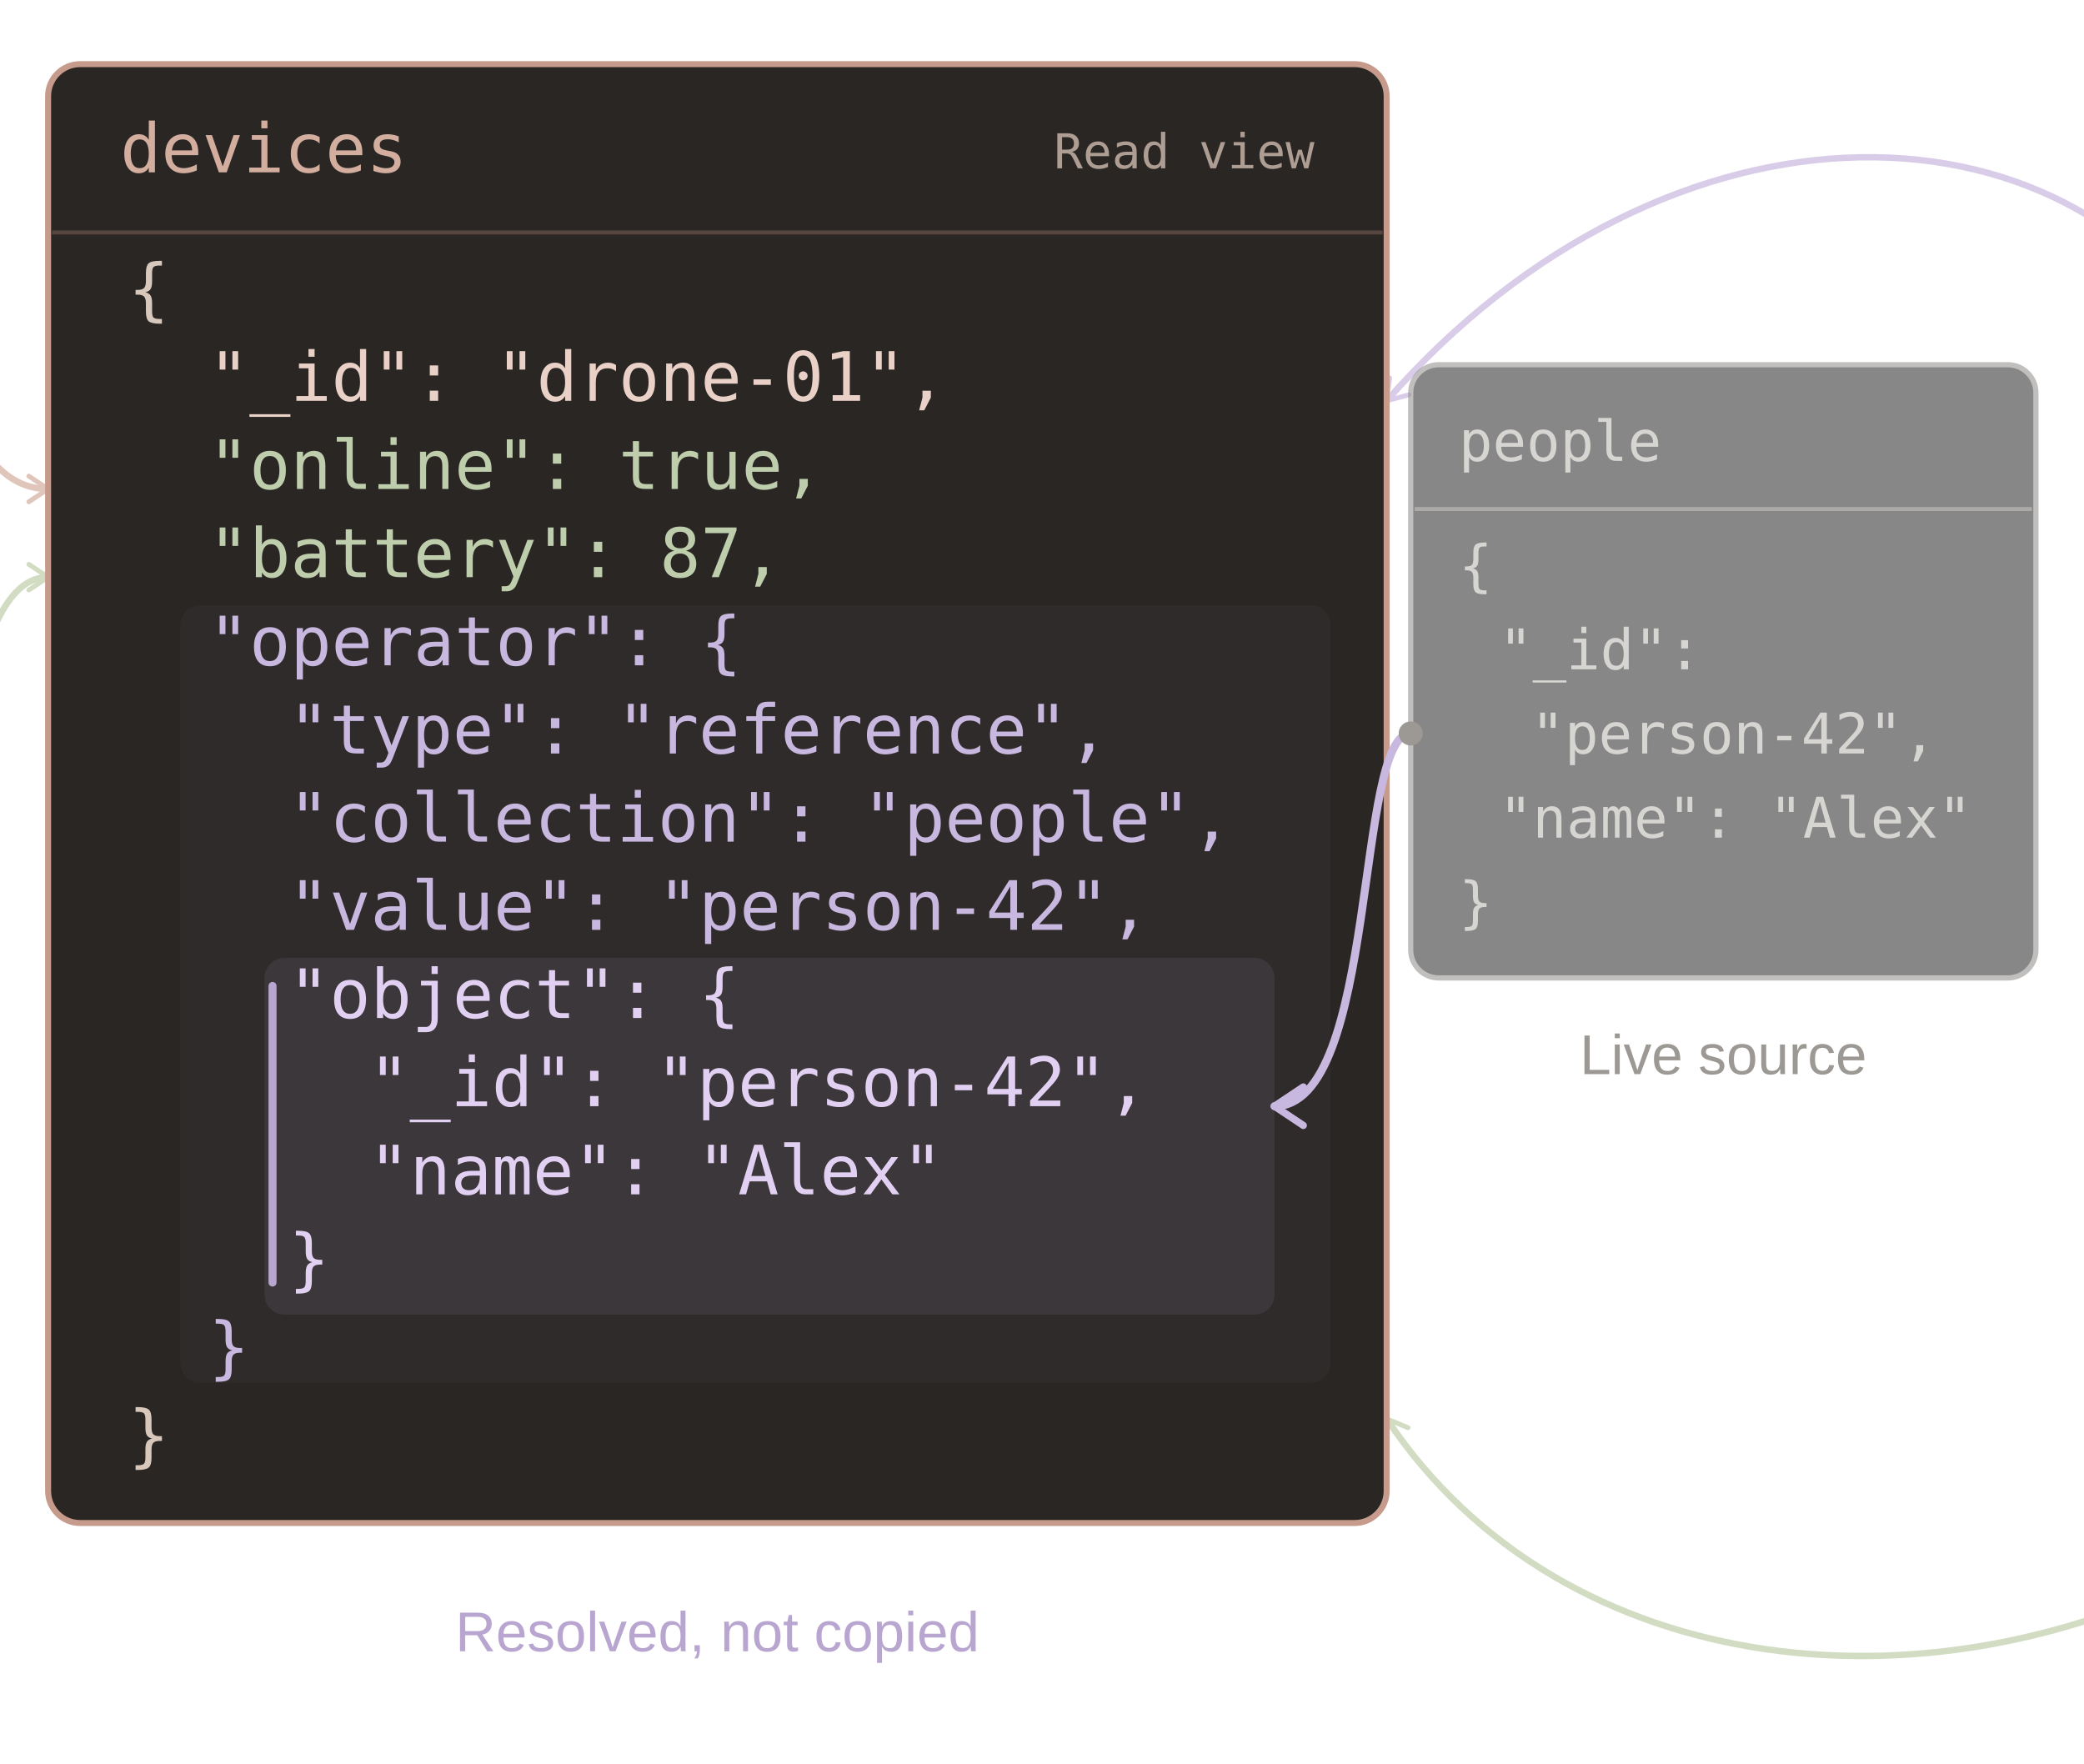
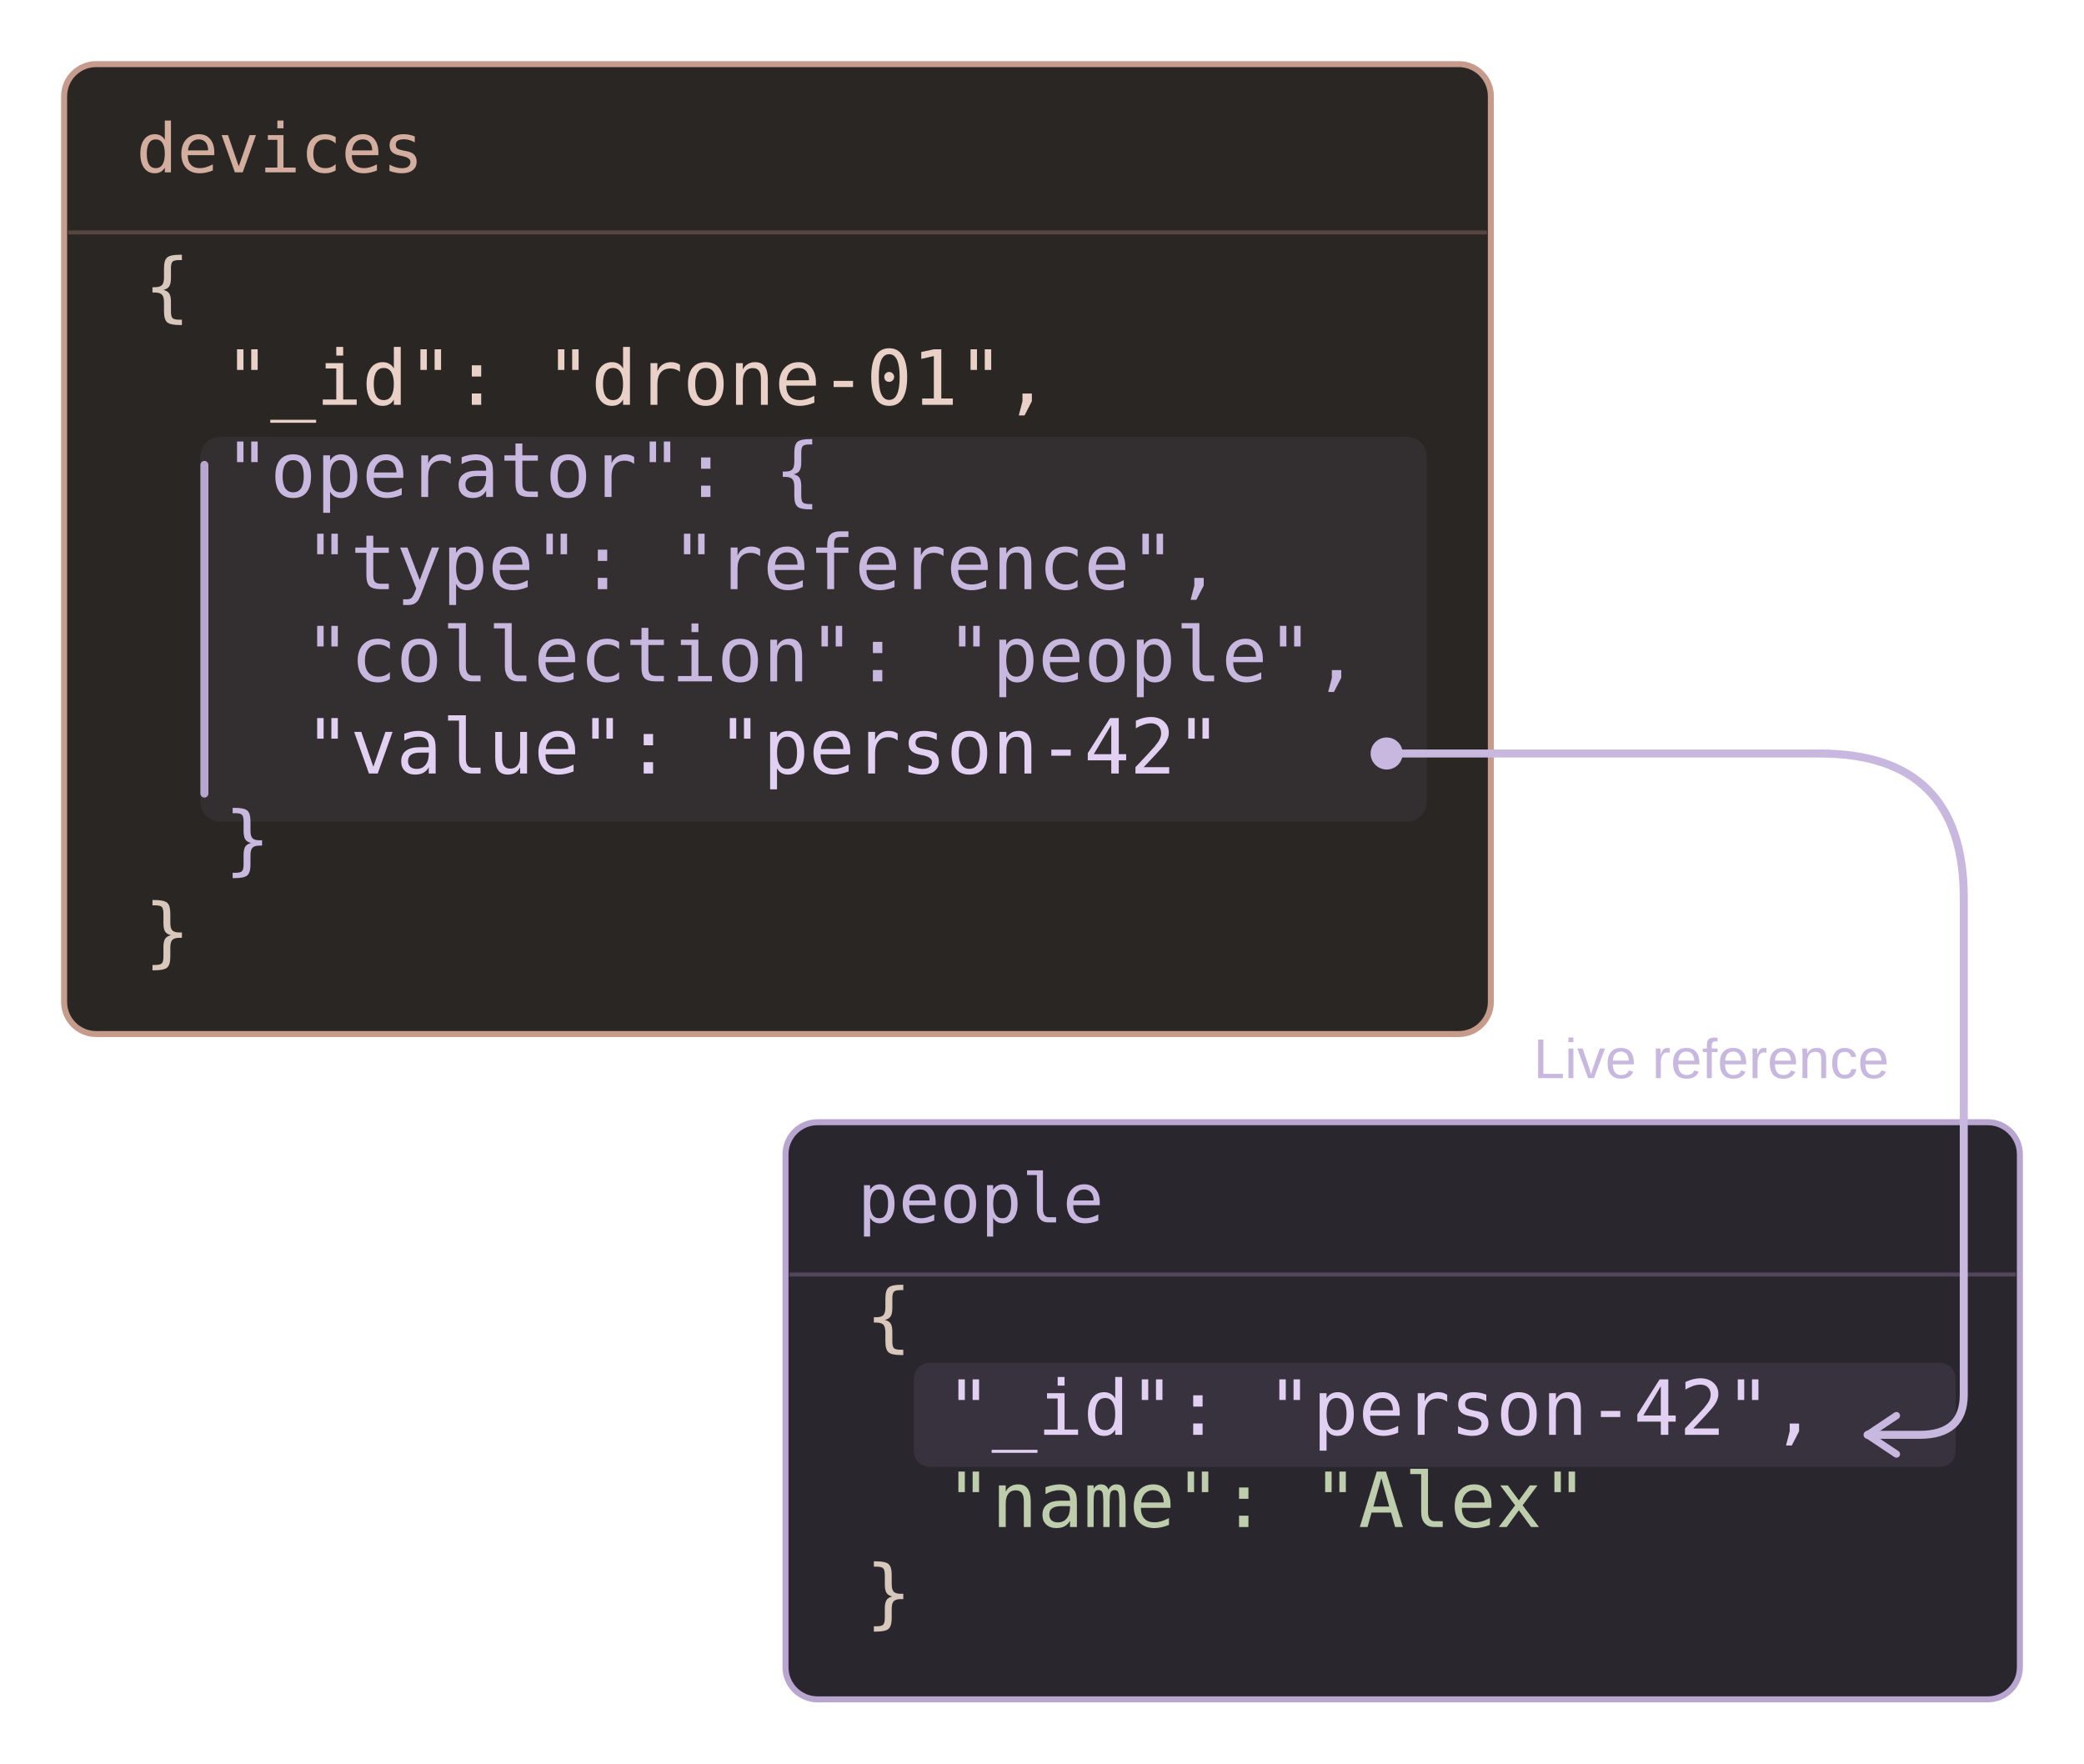
- <svg xmlns="http://www.w3.org/2000/svg" viewBox="0 0 520 440" fill="none" overflow="visible">
+ <svg xmlns="http://www.w3.org/2000/svg" viewBox="0 0 520 440" fill="none">
  <defs>
    <marker id="objects-reference-arrow" viewBox="0 0 10 10" refX="8" refY="5" markerWidth="6" markerHeight="6" orient="auto">
      <path d="m2 1 6 4-6 4" stroke="#c8b7de" stroke-width="1.5" stroke-linecap="round" stroke-linejoin="round" />
    </marker>
-     <marker id="objects-callout-arrow" viewBox="0 0 10 10" refX="8" refY="5" markerWidth="5" markerHeight="5" orient="auto">
-       <path d="m2 1 6 4-6 4" stroke="context-stroke" stroke-width="1.5" stroke-linecap="round" stroke-linejoin="round" />
-     </marker>
  </defs>
-   <g class="overview-connectors" stroke-width="1.6" stroke-linecap="round" stroke-linejoin="round" marker-end="url(#objects-callout-arrow)" opacity=".7">
-     <path d="M-38 68c26 0 24 54 50 54" stroke="#d3ad9e" />
-     <path d="M-38 400C-2 400-30 144 12 144" stroke="#bfcda9" />
-     <path d="M558 94C520 20 416 20 346 100" stroke="#c8b7de" />
-     <path d="M558 388C484 430 390 420 346 354" stroke="#bfcda9" />
-   </g>
-   <rect x="12" y="16" width="334" height="364" rx="8" fill="#292624" stroke="#c69b8c" stroke-width="1.5" />
-   <path d="M13 58h332" stroke="#57463f" />
-   <rect x="45" y="151" width="287" height="194" rx="5" fill="#b8a6d0" fill-opacity=".045" />
-   <rect x="66" y="239" width="252" height="89" rx="5" fill="#b8a6d0" fill-opacity=".1" />
-   <path d="M68 246v74" stroke="#b8a6d0" stroke-width="2" stroke-linecap="round" />
+   <rect x="16" y="16" width="356" height="242" rx="8" fill="#292624" stroke="#c69b8c" stroke-width="1.5" />
+   <path d="M17 58h354" stroke="#57463f" />
+   <rect x="50" y="109" width="306" height="96" rx="5" fill="#b8a6d0" fill-opacity=".075" />
+   <path d="M51 116v82" stroke="#b8a6d0" stroke-width="2" stroke-linecap="round" />
+   <rect x="196" y="280" width="308" height="144" rx="8" fill="#29262e" stroke="#b8a6d0" stroke-width="1.5" />
+   <path d="M197 318h306" stroke="#51465c" />
+   <rect x="228" y="340" width="260" height="26" rx="4" fill="#b8a6d0" fill-opacity=".1" />
+   <path d="M346 188h108q36 0 36 36v124q0 10-11 10h-13" stroke="#c8b7de" stroke-width="2" stroke-linecap="round" stroke-linejoin="round" marker-end="url(#objects-reference-arrow)" />
+   <circle cx="346" cy="188" r="4" fill="#c8b7de" />
+   <text x="427" y="269" fill="#c8b7de" font-family="Montserrat, Arial, sans-serif" font-size="14" text-anchor="middle" data-copy="object-diagram.connection">Live reference</text>
  <g font-family="ui-monospace, SFMono-Regular, Consolas, monospace">
-     <text x="30" y="43" fill="#d3ad9e" font-size="17" data-copy="object-diagram.source-collection">devices</text>
-     <text x="328" y="42" fill="#ae9d93" font-size="12" text-anchor="end" data-copy="object-diagram.read-view">Read view</text>
-     <g font-size="17">
-       <text x="32" y="78" fill="#d7c8bb">{</text>
-       <text x="52" y="100" fill="#ead1c7" data-copy="object-diagram.identity">"_id": "drone-01",</text>
-       <text x="52" y="122" fill="#becdab" data-copy="object-diagram.online">"online": true,</text>
-       <text x="52" y="144" fill="#becdab" data-copy="object-diagram.battery">"battery": 87,</text>
-       <text x="52" y="166" fill="#c8b7de" data-copy="object-diagram.reference">"operator": {</text>
-       <text x="72" y="188" fill="#c8b7de" data-copy="object-diagram.reference-type">"type": "reference",</text>
-       <text x="72" y="210" fill="#c8b7de" data-copy="object-diagram.reference-collection">"collection": "people",</text>
-       <text x="72" y="232" fill="#c8b7de" data-copy="object-diagram.reference-value">"value": "person-42",</text>
-       <text x="72" y="254" fill="#e1d0f1" data-copy="object-diagram.expanded-object">"object": {</text>
-       <text x="92" y="276" fill="#e1d0f1" data-copy="object-diagram.expanded-identity">"_id": "person-42",</text>
-       <text x="92" y="298" fill="#e1d0f1" data-copy="object-diagram.expanded-name">"name": "Alex"</text>
-       <text x="72" y="320" fill="#e1d0f1">}</text>
-       <text x="52" y="342" fill="#c8b7de">}</text>
-       <text x="32" y="364" fill="#d7c8bb">}</text>
+     <text x="34" y="43" fill="#d3ad9e" font-size="17" data-copy="object-diagram.source-collection">devices</text>
+     <text x="214" y="305" fill="#c8b7de" font-size="17" data-copy="object-diagram.target-collection">people</text>
+     <g font-size="19">
+       <text x="36" y="78" fill="#d7c8bb">{</text>
+       <text x="56" y="101" fill="#ead1c7" data-copy="object-diagram.identity">"_id": "drone-01",</text>
+       <text x="56" y="124" fill="#c8b7de" data-copy="object-diagram.reference">"operator": {</text>
+       <text x="76" y="147" fill="#c8b7de" data-copy="object-diagram.reference-type">"type": "reference",</text>
+       <text x="76" y="170" fill="#c8b7de" data-copy="object-diagram.reference-collection">"collection": "people",</text>
+       <text x="76" y="193" fill="#e1d0f1" data-copy="object-diagram.reference-value">"value": "person-42"</text>
+       <text x="56" y="216" fill="#c8b7de">}</text>
+       <text x="36" y="239" fill="#d7c8bb">}</text>
+       <text x="216" y="335" fill="#d7c8bb">{</text>
+       <text x="236" y="358" fill="#e1d0f1" data-copy="object-diagram.target-identity">"_id": "person-42",</text>
+       <text x="236" y="381" fill="#becdab" data-copy="object-diagram.target-name">"name": "Alex"</text>
+       <text x="216" y="404" fill="#d7c8bb">}</text>
    </g>
  </g>
-   <g opacity=".55">
-     <rect x="352" y="91" width="156" height="153" rx="7" fill="#252525" stroke="#8e8b87" stroke-width="1.3" />
-     <path d="M353 127h154" stroke="#686562" />
-     <g fill="#b6b2ad" font-family="ui-monospace, SFMono-Regular, Consolas, monospace" font-size="14">
-       <text x="364" y="115" data-copy="object-diagram.target-collection">people</text>
-       <text x="364" y="146">{</text>
-       <text x="374" y="167">"_id":</text>
-       <text x="382" y="188" data-copy="object-diagram.target-identity">"person-42",</text>
-       <text x="374" y="209" data-copy="object-diagram.target-name">"name": "Alex"</text>
-       <text x="364" y="230">}</text>
-     </g>
-   </g>
-   <text x="430" y="268" fill="#9c9893" font-family="Montserrat, Arial, sans-serif" font-size="14" text-anchor="middle" data-copy="object-diagram.live-source">Live source</text>
-   <path d="M352 183c-14 0-8 93-34 93" stroke="#c8b7de" stroke-width="2" stroke-linecap="round" marker-end="url(#objects-reference-arrow)" />
-   <circle cx="352" cy="183" r="3" fill="#9c9893" />
-   <text x="179" y="412" fill="#b8a6d0" font-family="Montserrat, Arial, sans-serif" font-size="14" text-anchor="middle" data-copy="object-diagram.connection">Resolved, not copied</text>
</svg>
